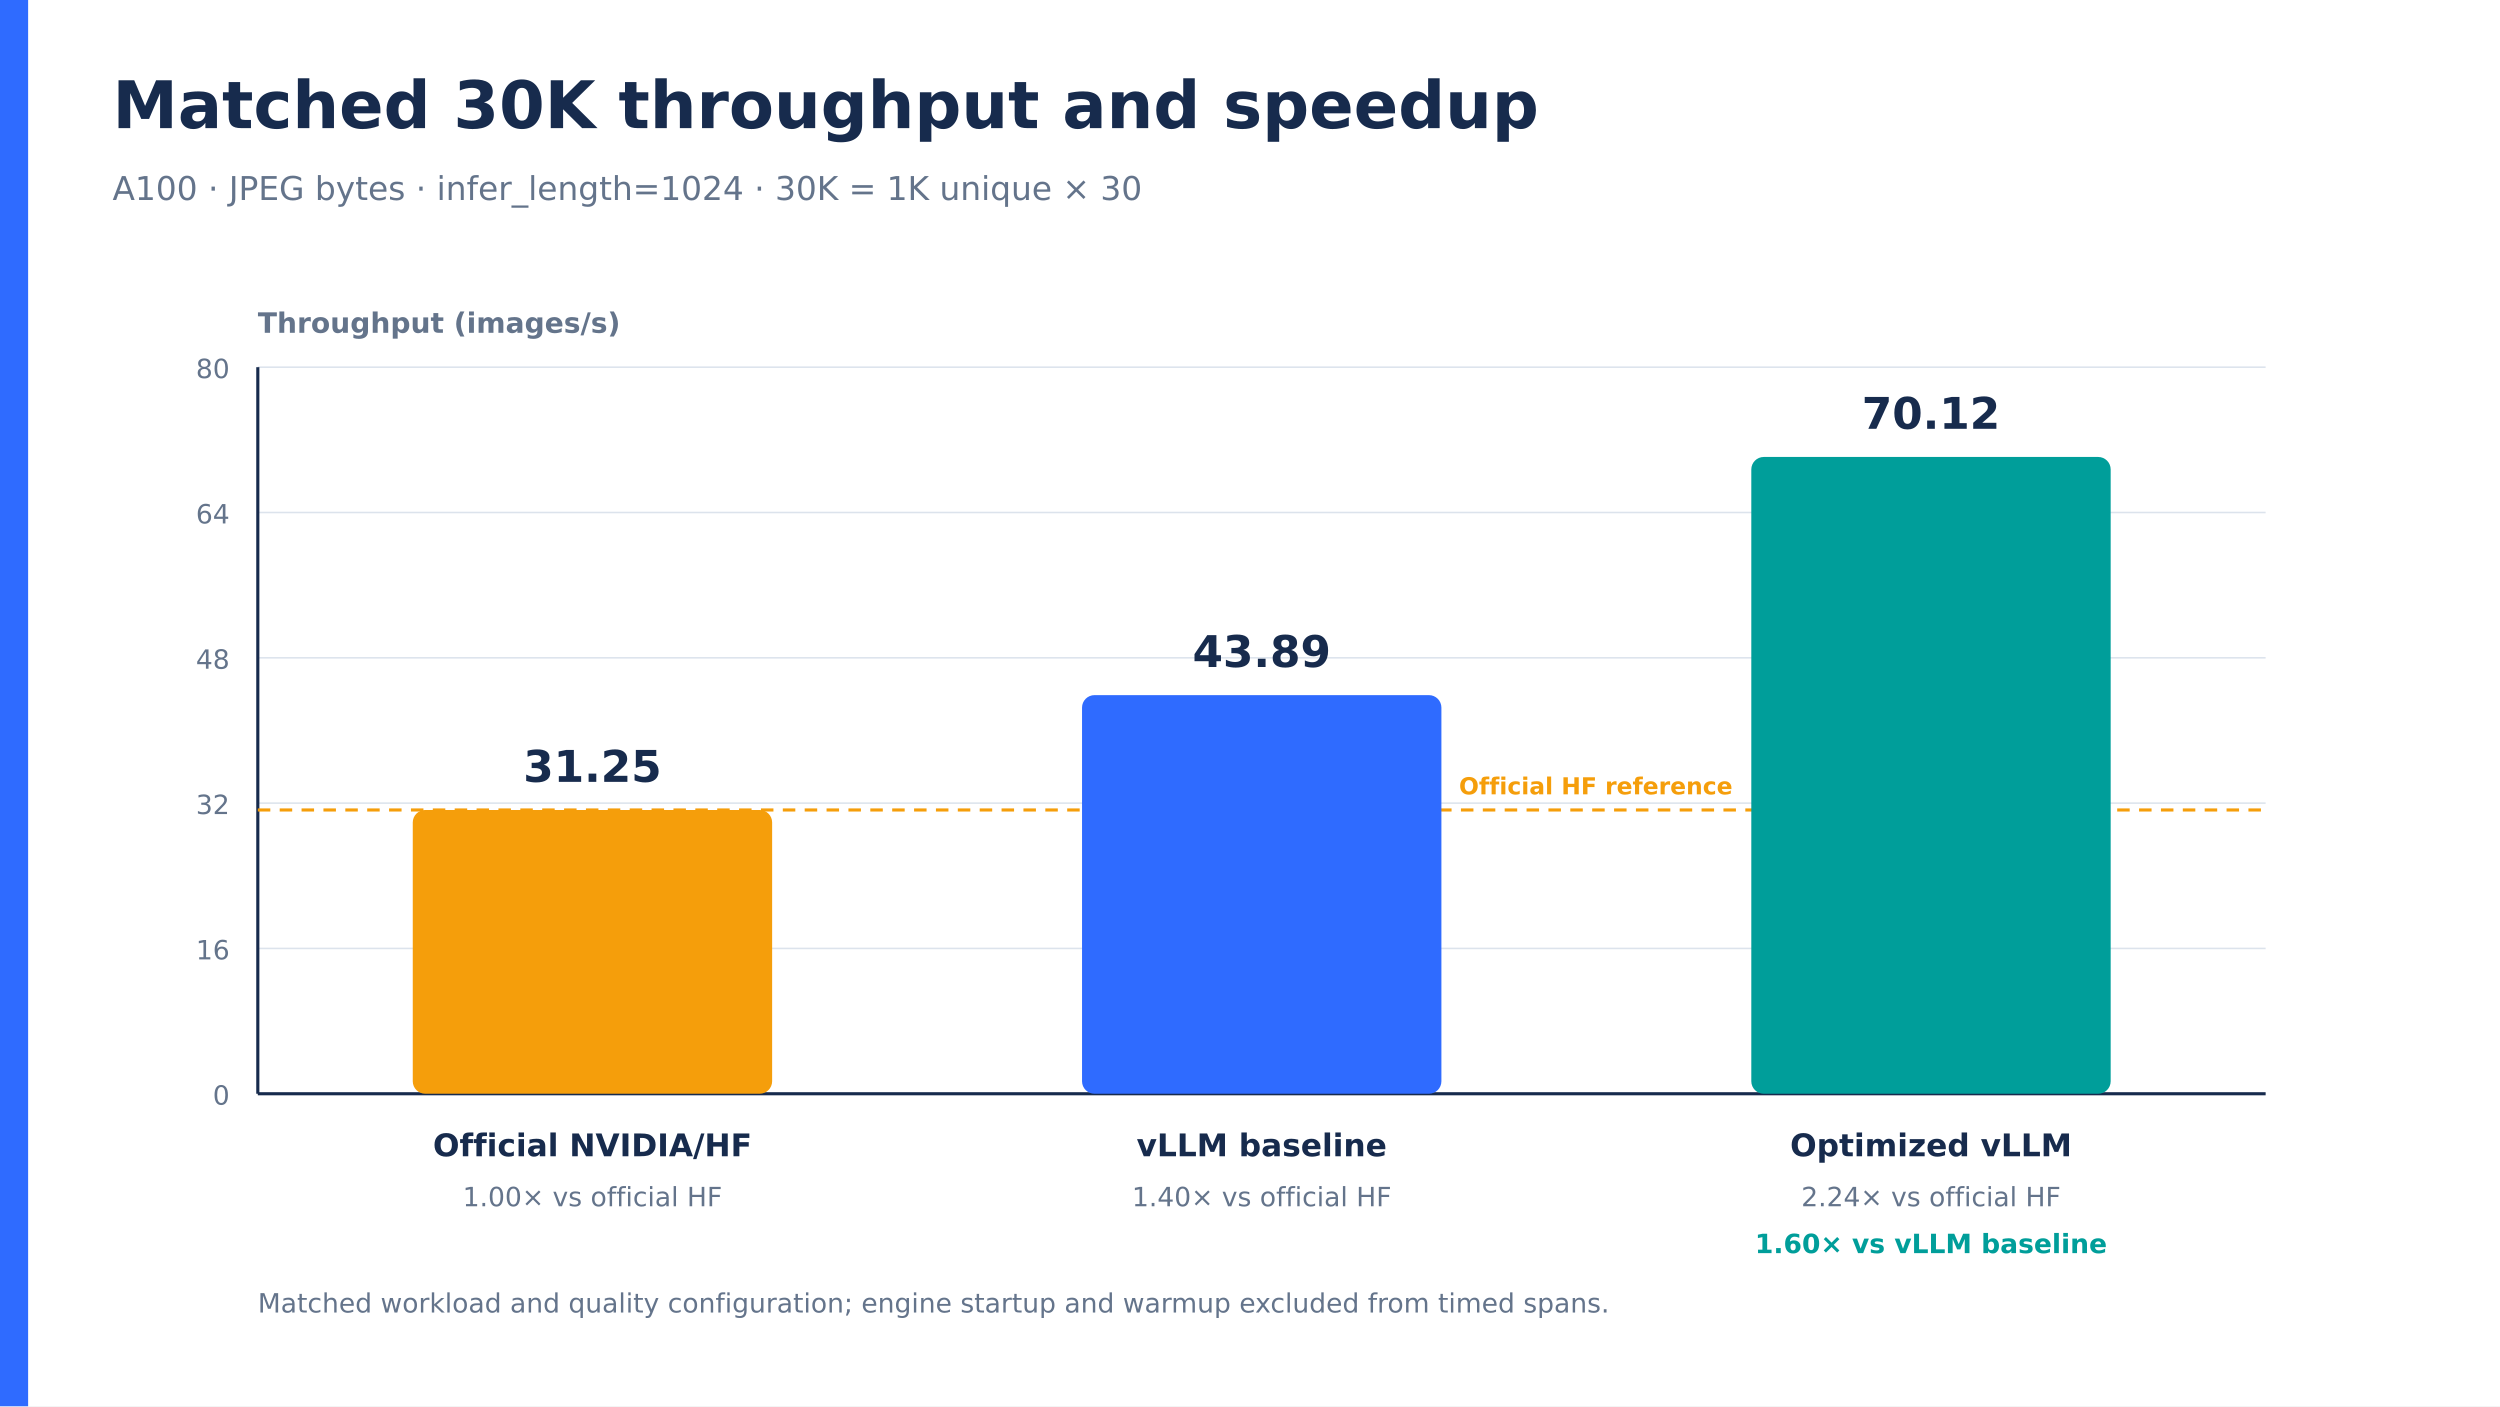
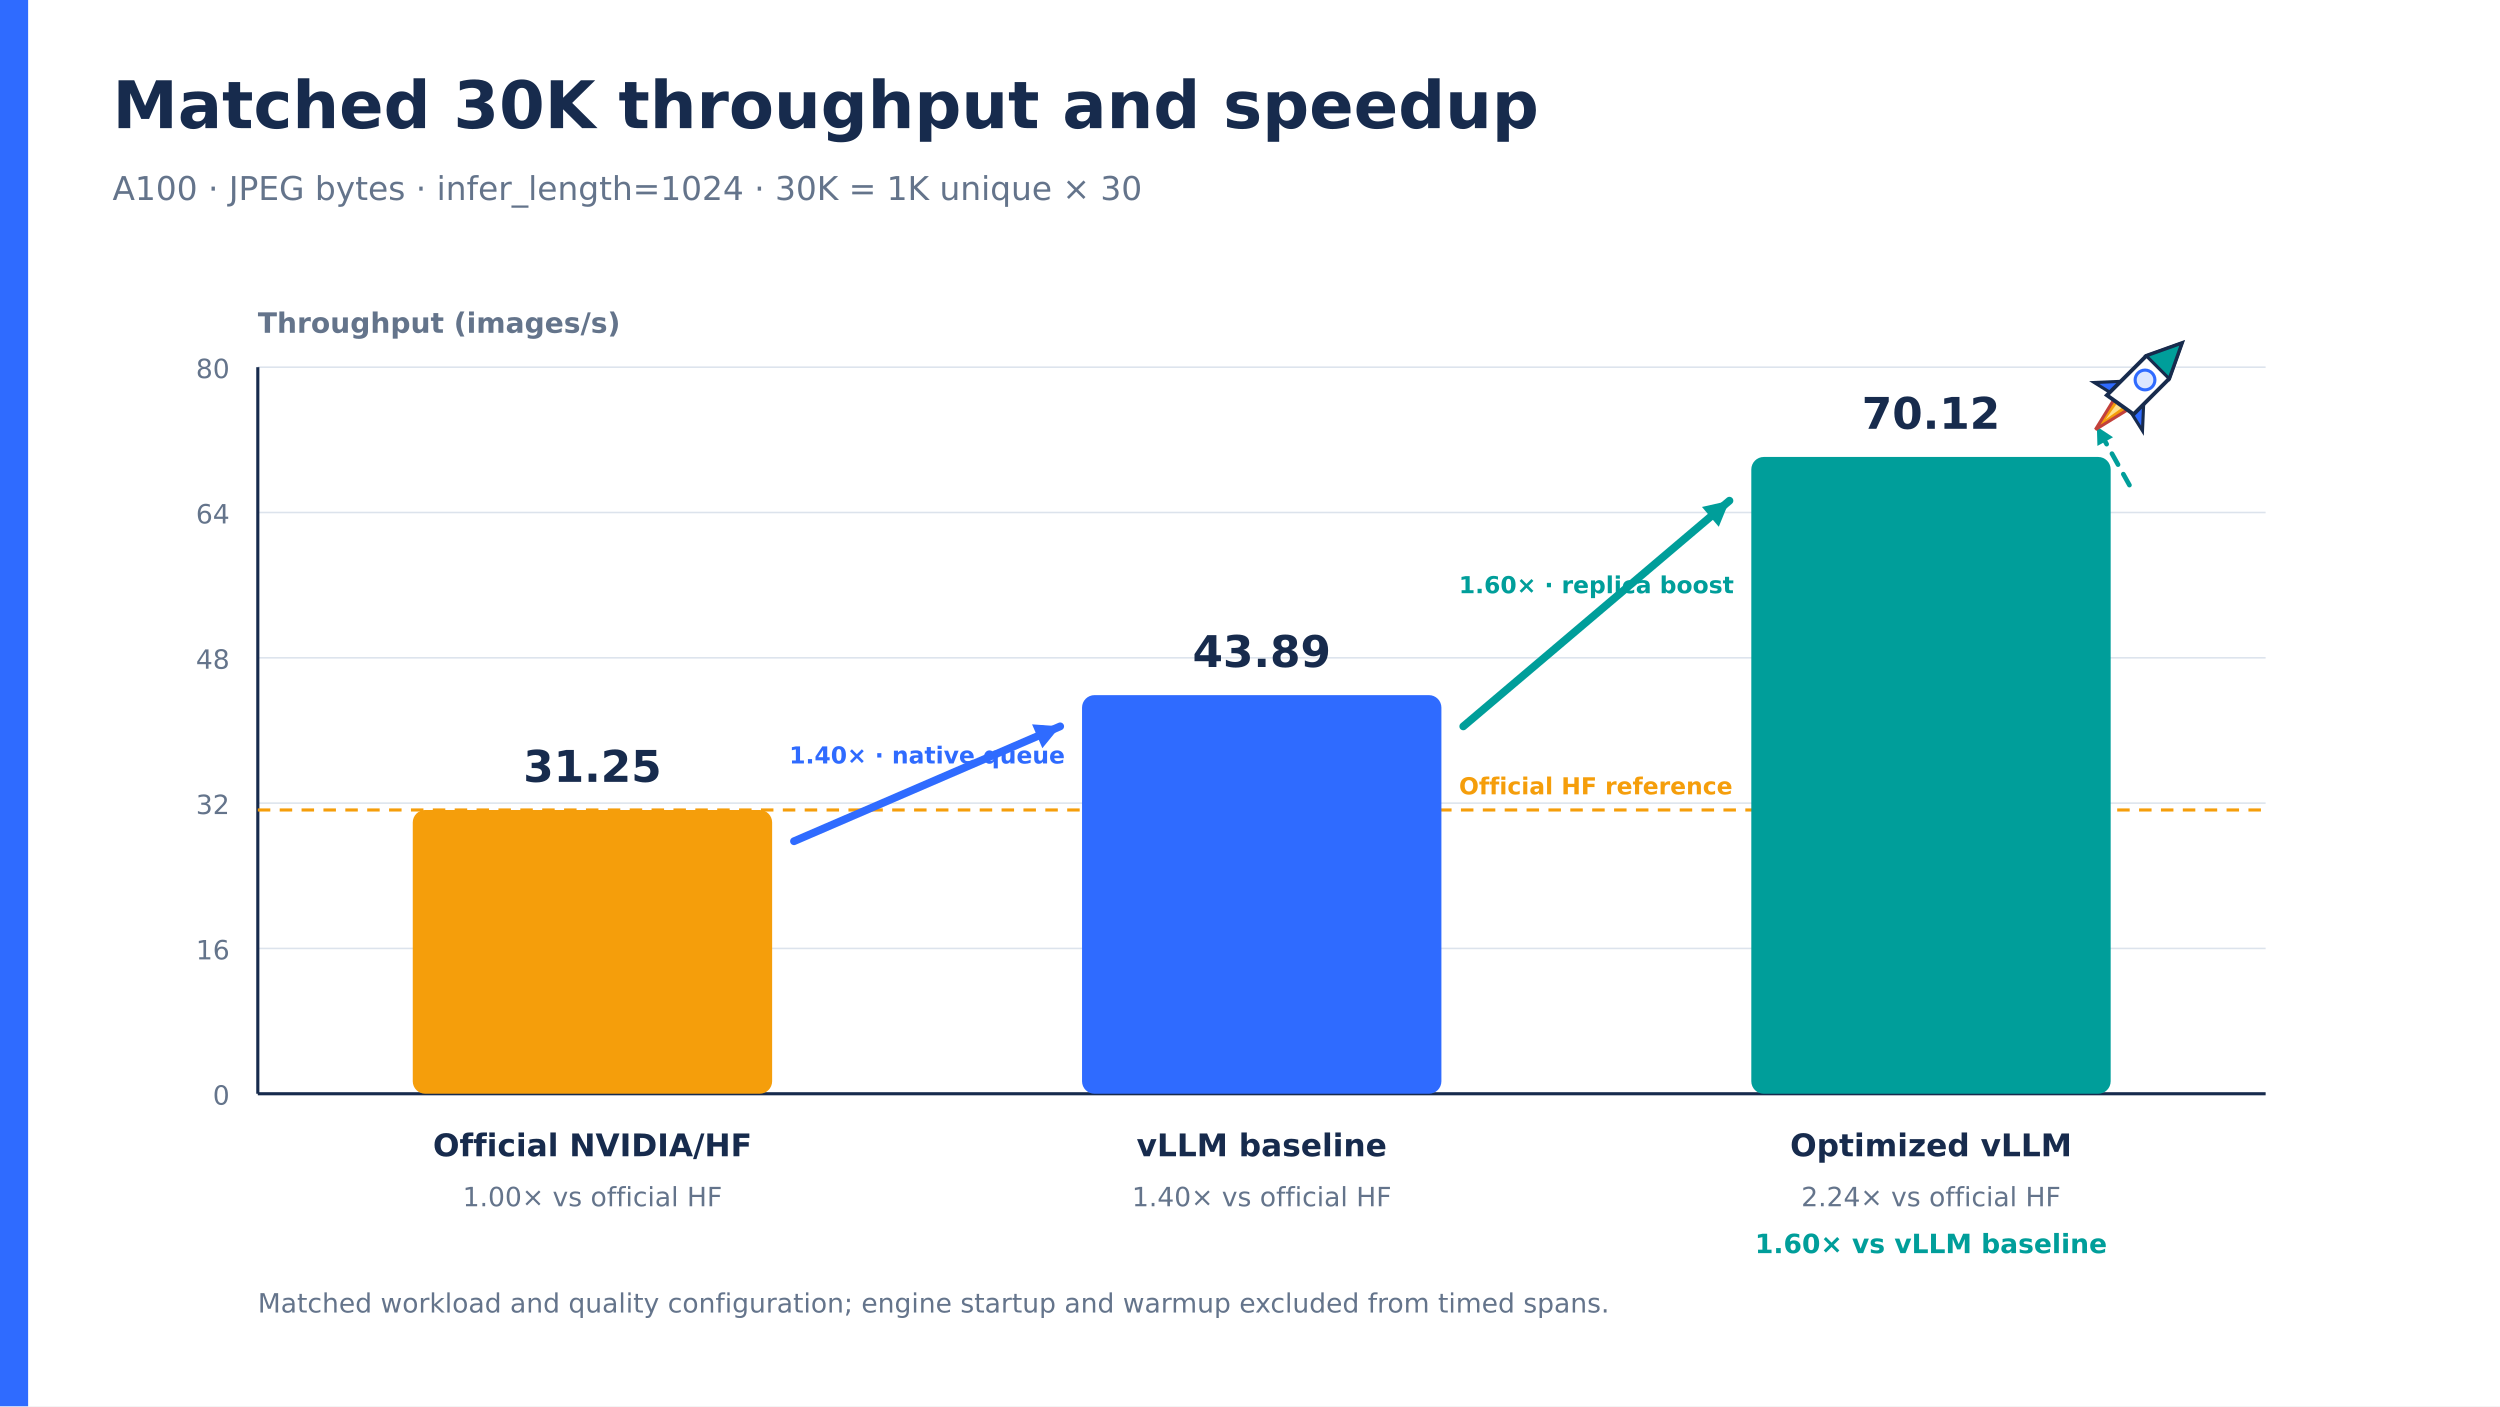
<svg xmlns="http://www.w3.org/2000/svg" width="1600" height="900" viewBox="0 0 1600 900">
  <rect x="0" y="0" width="1600" height="900" rx="0" fill="#FFFFFF" />
  <rect x="0" y="0" width="18" height="900" rx="0" fill="#2F6BFF" />
  <text x="72" y="82" font-family="DejaVu Sans, sans-serif" font-size="42" font-weight="bold" fill="#172B4D" text-anchor="start">Matched 30K throughput and speedup</text>
  <text x="72" y="128" font-family="DejaVu Sans, sans-serif" font-size="21" font-weight="normal" fill="#64748B" text-anchor="start">A100 · JPEG bytes · infer_length=1024 · 30K = 1K unique × 30</text>
  <text x="165" y="213" font-family="DejaVu Sans, sans-serif" font-size="18" font-weight="bold" fill="#64748B" text-anchor="start">Throughput (images/s)</text>
  <line x1="165" y1="700.0" x2="1450" y2="700.0" stroke="#DCE3EC" stroke-width="1" />
  <text x="147" y="707.0" font-family="DejaVu Sans, sans-serif" font-size="17" font-weight="normal" fill="#64748B" text-anchor="end">0</text>
  <line x1="165" y1="607.0" x2="1450" y2="607.0" stroke="#DCE3EC" stroke-width="1" />
  <text x="147" y="614.0" font-family="DejaVu Sans, sans-serif" font-size="17" font-weight="normal" fill="#64748B" text-anchor="end">16</text>
  <line x1="165" y1="514.0" x2="1450" y2="514.0" stroke="#DCE3EC" stroke-width="1" />
  <text x="147" y="521.0" font-family="DejaVu Sans, sans-serif" font-size="17" font-weight="normal" fill="#64748B" text-anchor="end">32</text>
  <line x1="165" y1="421.0" x2="1450" y2="421.0" stroke="#DCE3EC" stroke-width="1" />
  <text x="147" y="428.0" font-family="DejaVu Sans, sans-serif" font-size="17" font-weight="normal" fill="#64748B" text-anchor="end">48</text>
  <line x1="165" y1="328.0" x2="1450" y2="328.0" stroke="#DCE3EC" stroke-width="1" />
  <text x="147" y="335.0" font-family="DejaVu Sans, sans-serif" font-size="17" font-weight="normal" fill="#64748B" text-anchor="end">64</text>
  <line x1="165" y1="235.0" x2="1450" y2="235.0" stroke="#DCE3EC" stroke-width="1" />
  <text x="147" y="242.0" font-family="DejaVu Sans, sans-serif" font-size="17" font-weight="normal" fill="#64748B" text-anchor="end">80</text>
  <line x1="165" y1="235" x2="165" y2="700" stroke="#172B4D" stroke-width="2" />
  <line x1="165" y1="700" x2="1450" y2="700" stroke="#172B4D" stroke-width="2" />
  <line x1="165" y1="518.384" x2="1450" y2="518.384" stroke="#F59E0B" stroke-width="2" stroke-dasharray="8 6" />
  <text x="1108.833" y="508.384" font-family="DejaVu Sans, sans-serif" font-size="15" font-weight="bold" fill="#F59E0B" text-anchor="end">Official HF reference</text>
  <rect x="264.167" y="518.384" width="230" height="181.616" rx="8" fill="#F59E0B" />
  <text x="379.167" y="500.384" font-family="DejaVu Sans, sans-serif" font-size="28" font-weight="bold" fill="#172B4D" text-anchor="middle">31.25</text>
  <text x="379.167" y="740" font-family="DejaVu Sans, sans-serif" font-size="20" font-weight="bold" fill="#172B4D" text-anchor="middle">Official NVIDIA/HF</text>
  <text x="379.167" y="772" font-family="DejaVu Sans, sans-serif" font-size="17" font-weight="normal" fill="#64748B" text-anchor="middle">1.00× vs official HF</text>
  <rect x="692.5" y="444.874" width="230" height="255.126" rx="8" fill="#2F6BFF" />
  <text x="807.5" y="426.874" font-family="DejaVu Sans, sans-serif" font-size="28" font-weight="bold" fill="#172B4D" text-anchor="middle">43.89</text>
  <text x="807.5" y="740" font-family="DejaVu Sans, sans-serif" font-size="20" font-weight="bold" fill="#172B4D" text-anchor="middle">vLLM baseline</text>
  <text x="807.5" y="772" font-family="DejaVu Sans, sans-serif" font-size="17" font-weight="normal" fill="#64748B" text-anchor="middle">1.40× vs official HF</text>
  <rect x="1120.833" y="292.453" width="230" height="407.547" rx="8" fill="#009E9A" />
  <text x="1235.833" y="274.453" font-family="DejaVu Sans, sans-serif" font-size="28" font-weight="bold" fill="#172B4D" text-anchor="middle">70.12</text>
  <text x="1235.833" y="740" font-family="DejaVu Sans, sans-serif" font-size="20" font-weight="bold" fill="#172B4D" text-anchor="middle">Optimized vLLM</text>
  <text x="1235.833" y="772" font-family="DejaVu Sans, sans-serif" font-size="17" font-weight="normal" fill="#64748B" text-anchor="middle">2.24× vs official HF</text>
  <text x="1235.833" y="802" font-family="DejaVu Sans, sans-serif" font-size="17" font-weight="bold" fill="#009E9A" text-anchor="middle">1.60× vs vLLM baseline</text>
+   <polyline points="508.167,538.384 678.5,464.874" fill="none" stroke="#2F6BFF" stroke-width="5" stroke-linejoin="round" stroke-linecap="round" />
+   <polygon points="678.5,464.874 667.106,478.853 660.513,463.575" fill="#2F6BFF" />
+   <text x="593.333" y="488.629" font-family="DejaVu Sans, sans-serif" font-size="15" font-weight="bold" fill="#2F6BFF" text-anchor="middle">1.40× · native queue</text>
+   <polyline points="936.5,464.874 1106.833,320.453" fill="none" stroke="#009E9A" stroke-width="5" stroke-linejoin="round" stroke-linecap="round" />
+   <polygon points="1106.833,320.453 1100.01,337.146 1089.249,324.454" fill="#009E9A" />
+   <text x="1021.667" y="379.663" font-family="DejaVu Sans, sans-serif" font-size="15" font-weight="bold" fill="#009E9A" text-anchor="middle">1.60× · replica boost</text>
+   <polyline points="1362.833,310.453 1342,273" fill="none" stroke="#009E9A" stroke-width="3" stroke-linejoin="round" stroke-linecap="round" stroke-dasharray="8 7" />
+   <polygon points="1342,273 1352.346,279.832 1342.348,285.393" fill="#009E9A" />
+   <polygon points="1354.11,253.758 1341.099,274.901 1362.242,261.89" fill="#F59E0B" stroke="#C2413B" stroke-width="2" />
+   <polygon points="1355.737,257.011 1347.605,268.395 1358.989,260.263" fill="#FFE08A" />
+   <polygon points="1372.0,257.011 1371.187,275.714 1363.055,262.703" fill="#2F6BFF" stroke="#172B4D" stroke-width="2" />
+   <polygon points="1358.989,244.0 1340.286,244.813 1353.297,252.945" fill="#2F6BFF" stroke="#172B4D" stroke-width="2" />
+   <polygon points="1396.395,219.605 1388.263,242.374 1365.495,265.142 1348.418,252.945 1373.626,227.737" fill="#FFFFFF" stroke="#172B4D" stroke-width="2.5" />
+   <polygon points="1396.395,219.605 1388.263,242.374 1373.626,227.737" fill="#009E9A" stroke="#172B4D" stroke-width="2" />
+   <circle cx="1372.813" cy="243.187" r="6.325" fill="#DCE7FF" stroke="#2F6BFF" stroke-width="2" />
  <text x="165" y="840" font-family="DejaVu Sans, sans-serif" font-size="17" font-weight="normal" fill="#64748B" text-anchor="start">Matched workload and quality configuration; engine startup and warmup excluded from timed spans.</text>
</svg>
